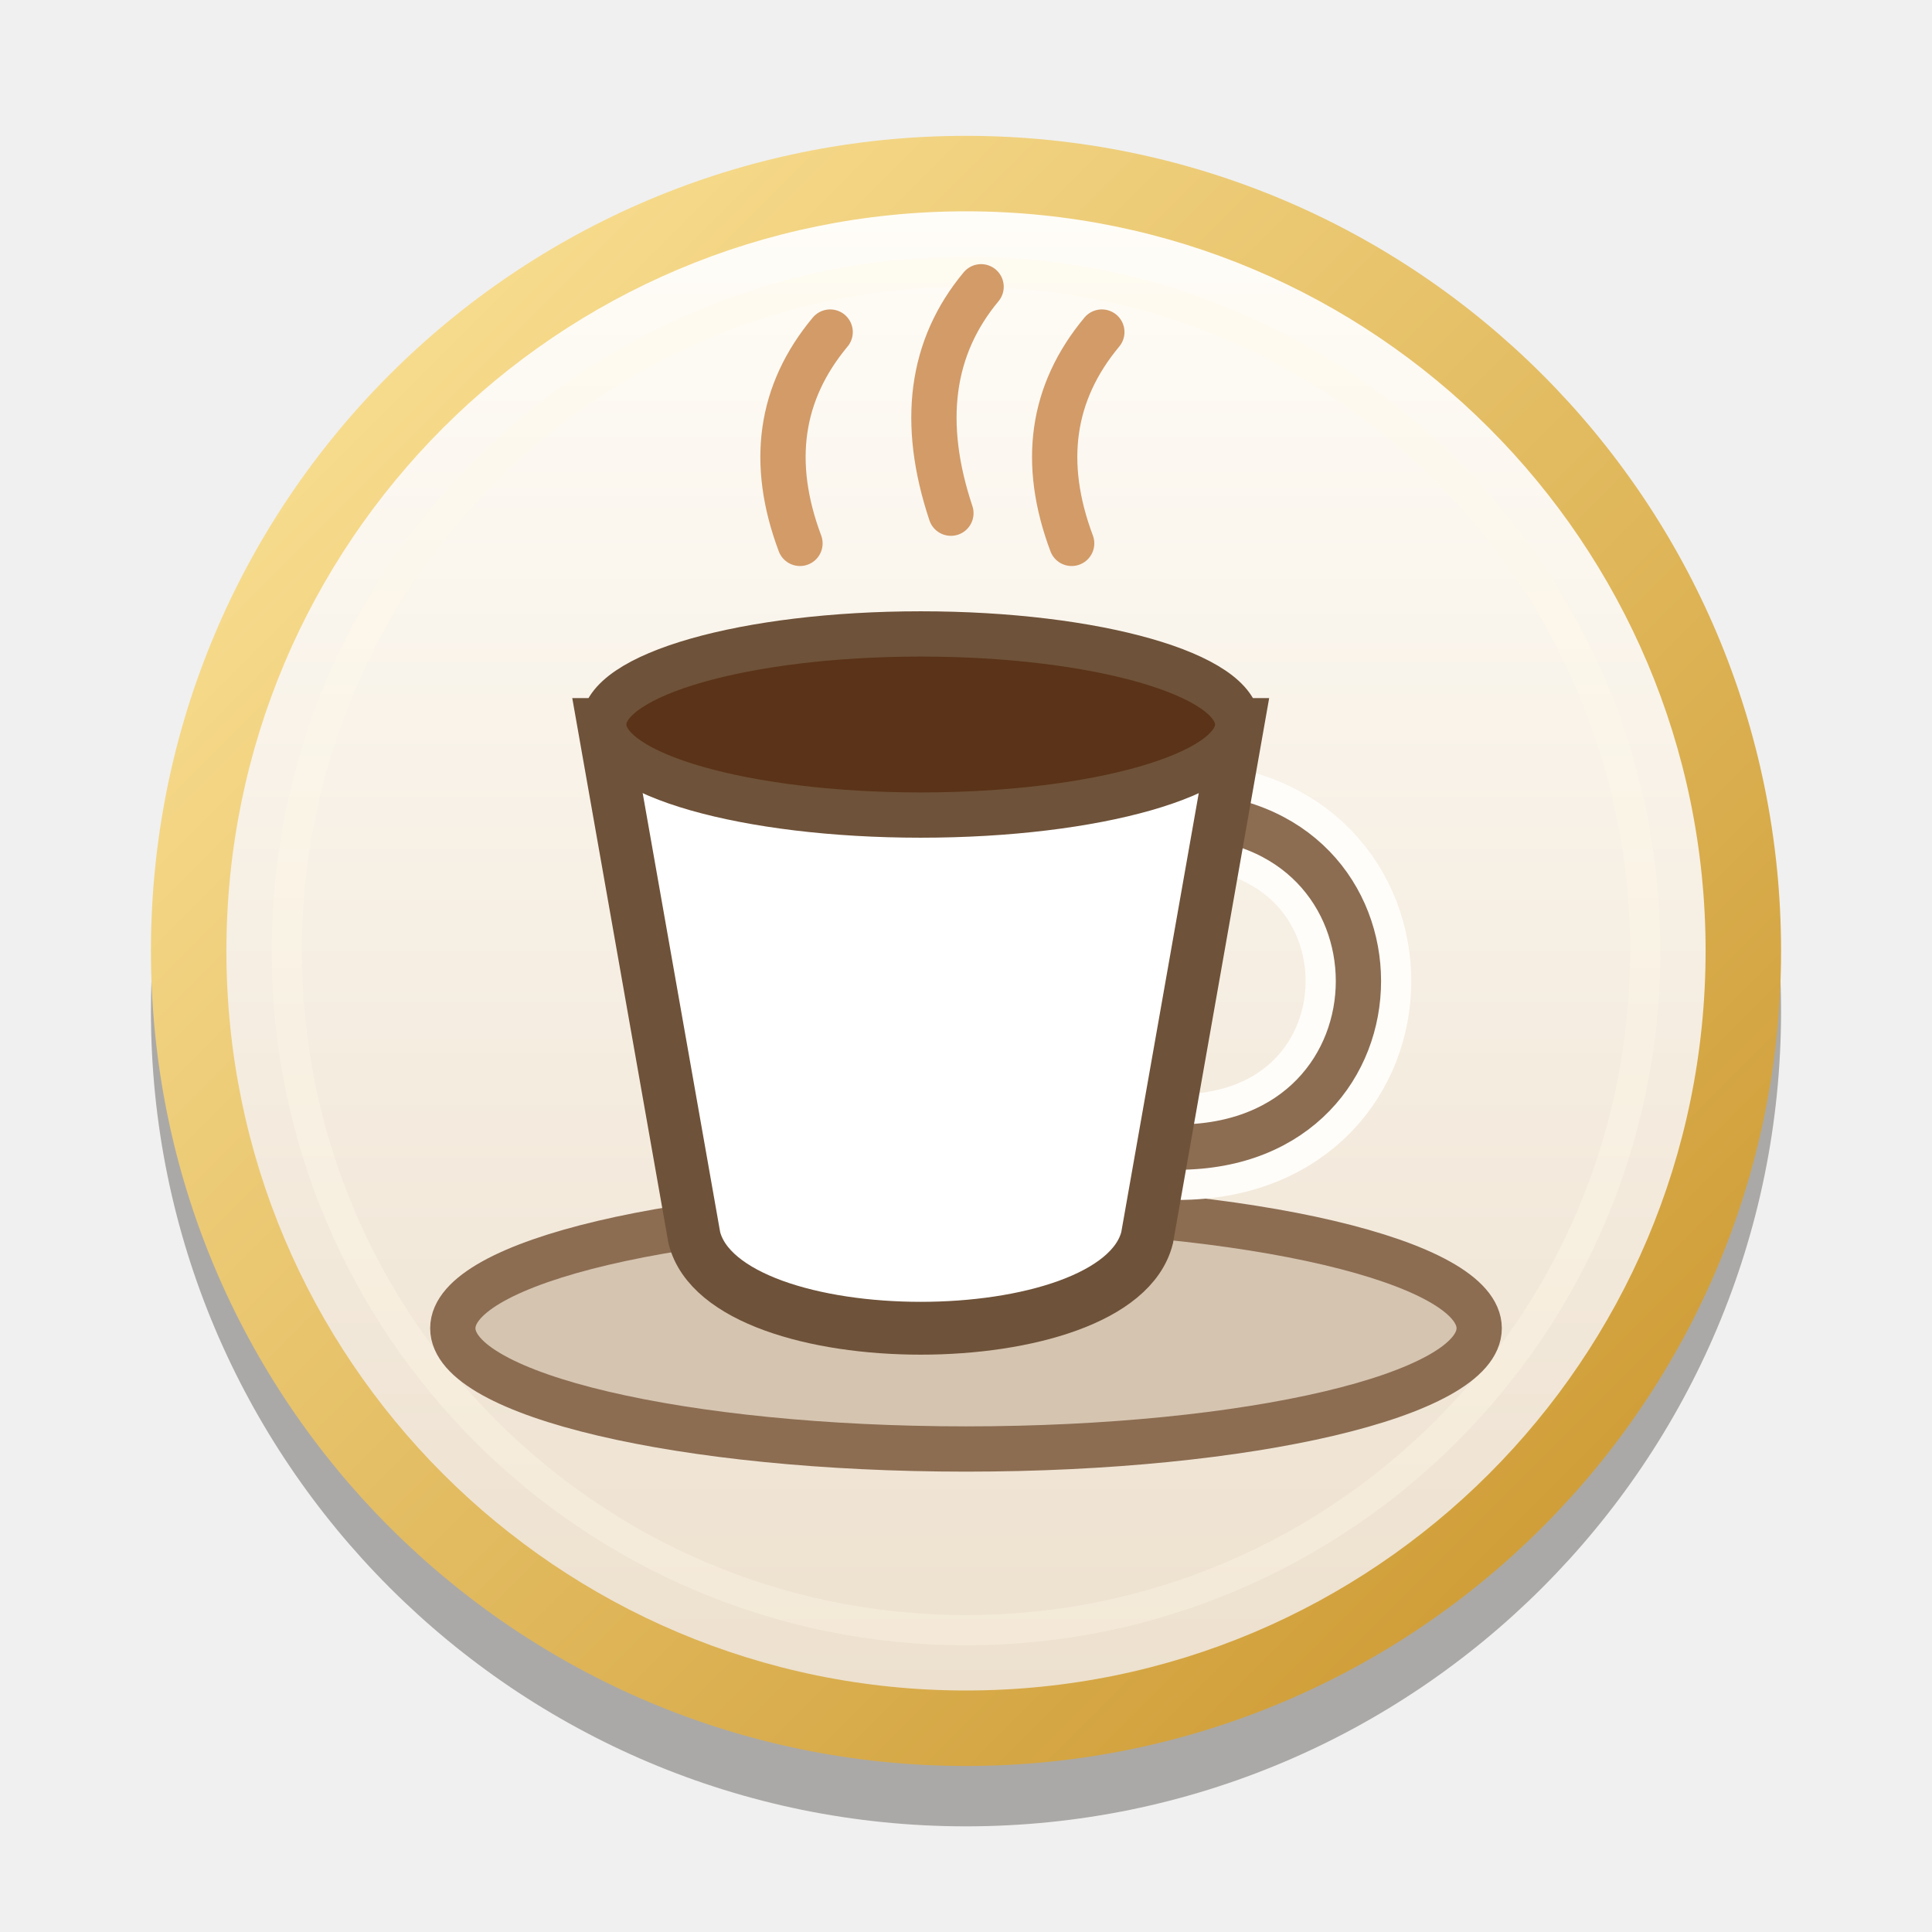
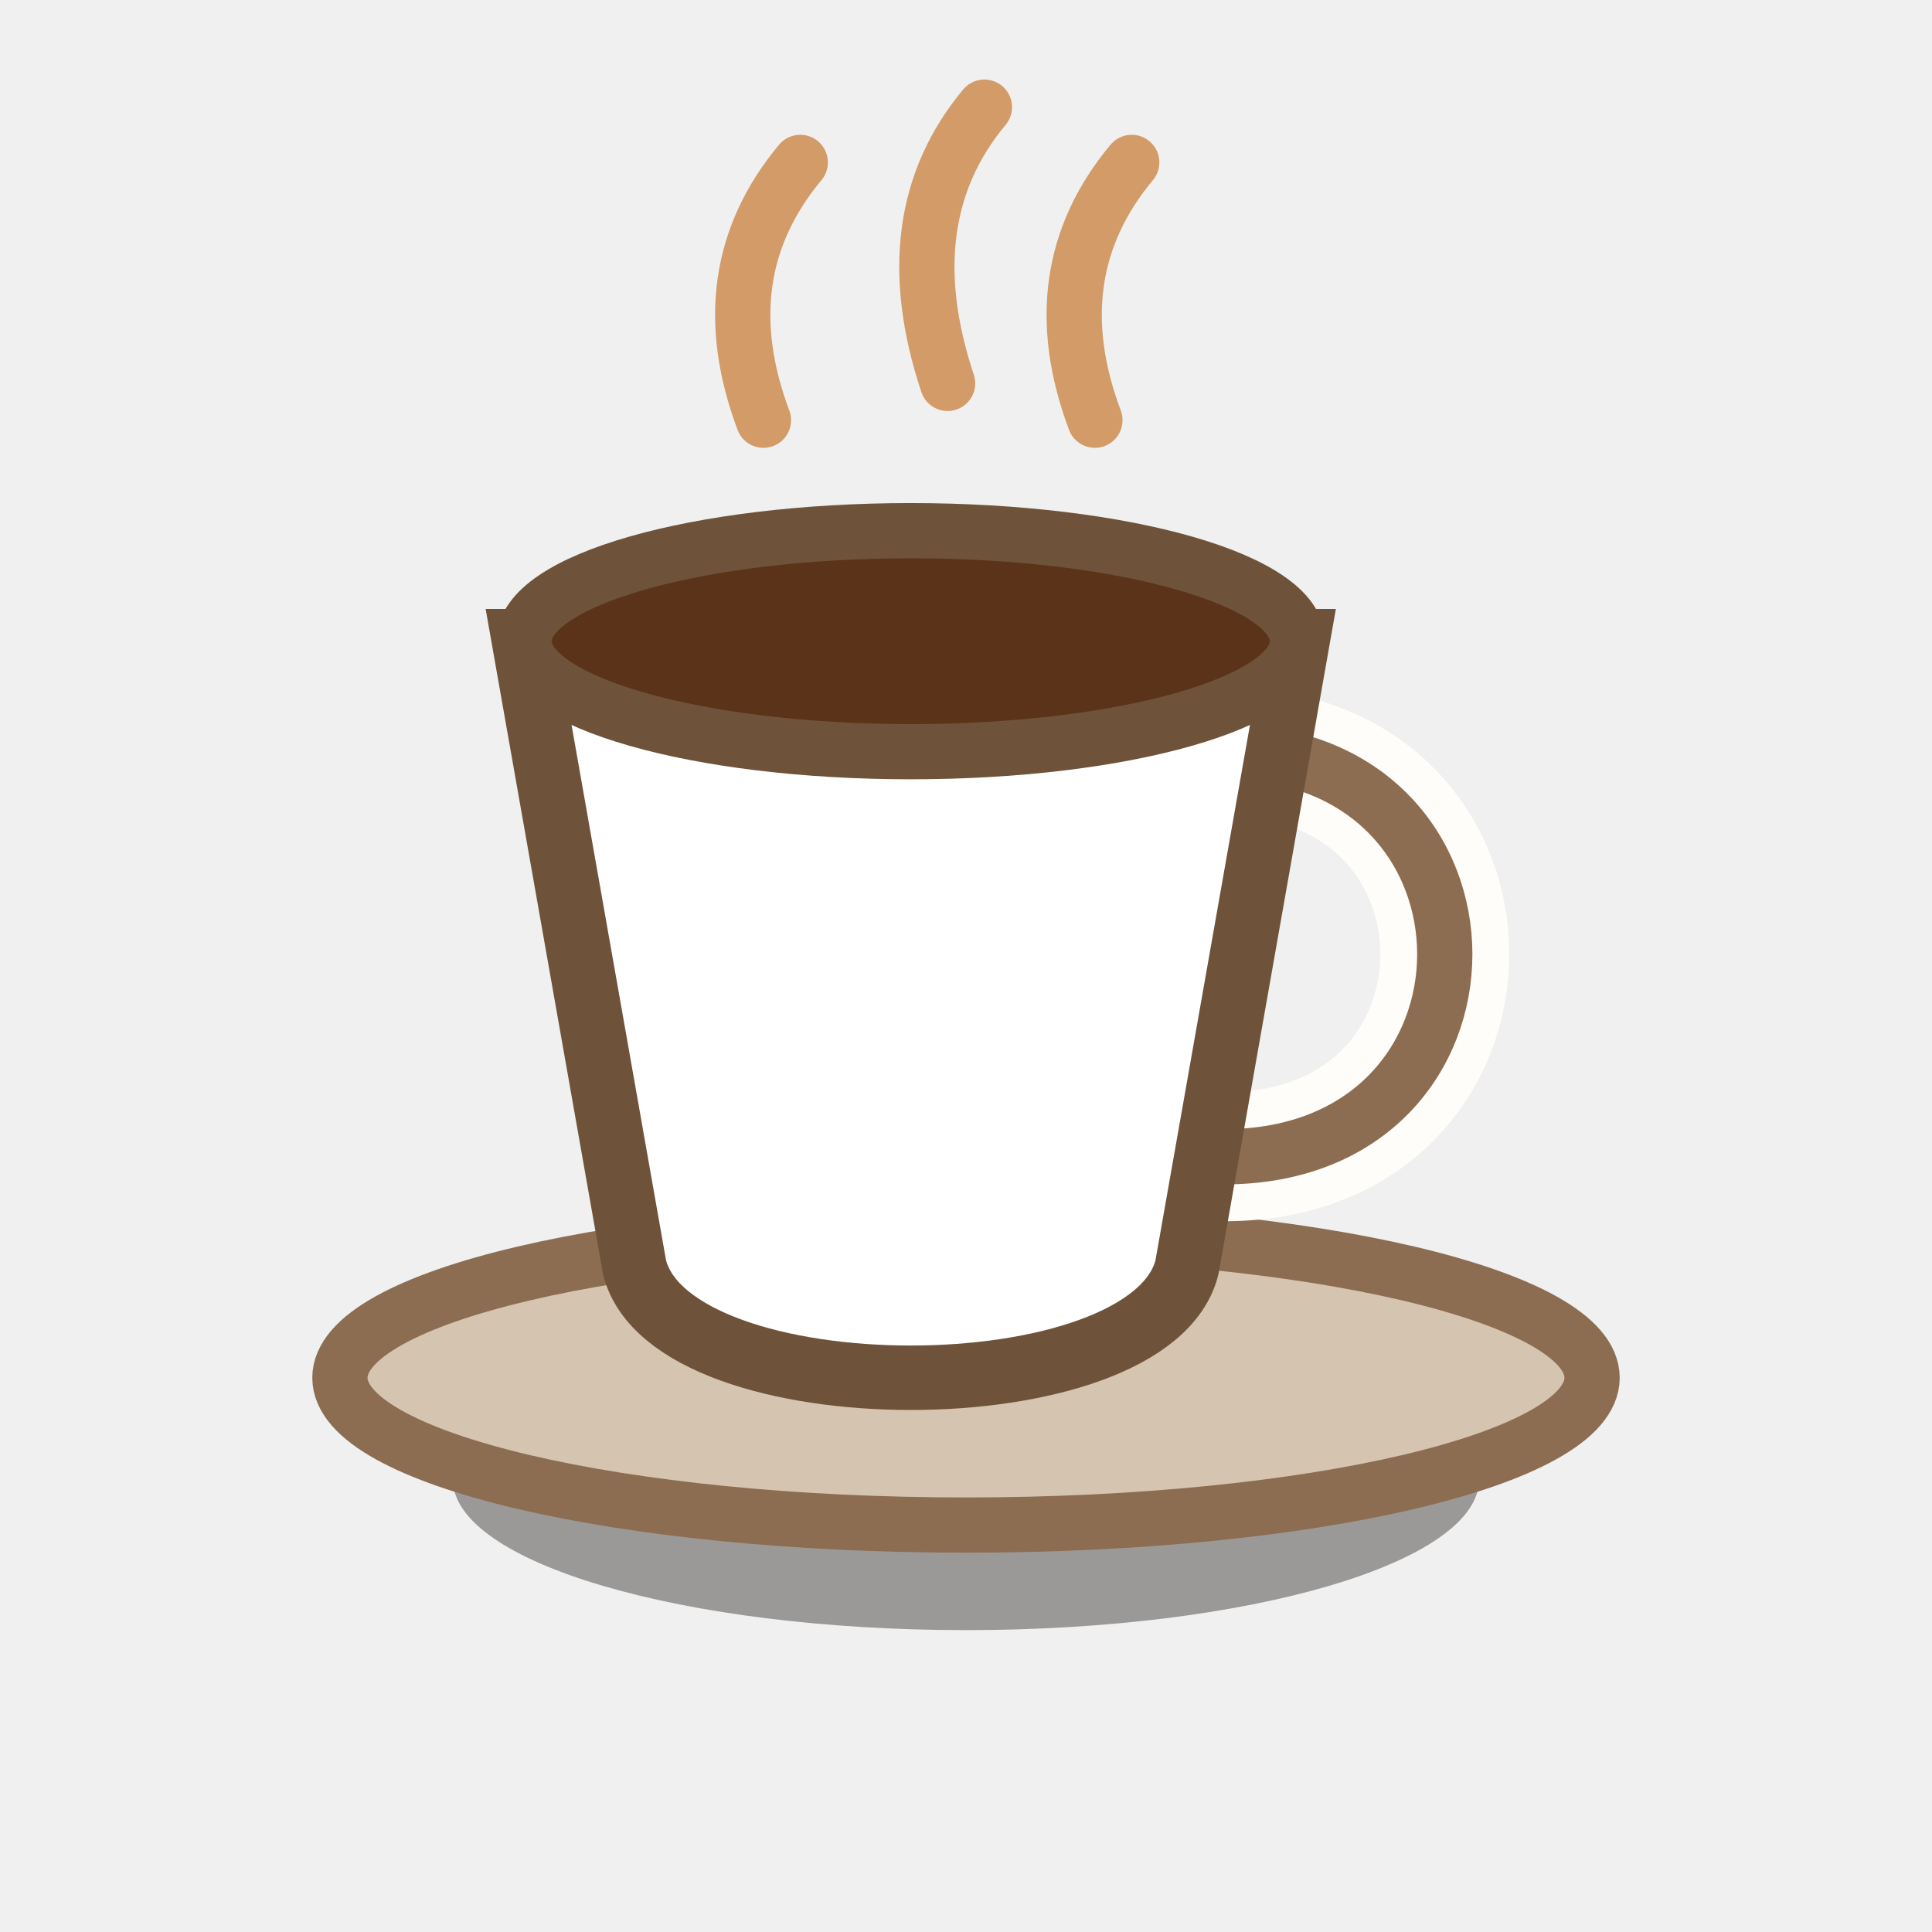
<svg xmlns="http://www.w3.org/2000/svg" width="128" height="128" viewBox="0 0 128 128">
  <defs>
    <linearGradient id="bg" x1="0" y1="0" x2="0" y2="1">
      <stop offset="0%" stop-color="#FFFDF8" />
      <stop offset="100%" stop-color="#EDE0CE" />
    </linearGradient>
    <linearGradient id="rim" x1="0" y1="0" x2="1" y2="1">
      <stop offset="0%" stop-color="#FFE89E" />
      <stop offset="100%" stop-color="#C89228" />
    </linearGradient>
  </defs>
-   <circle cx="64" cy="67" r="54" fill="#18120C" fill-opacity="0.32" />
-   <circle cx="64" cy="63" r="54" fill="url(#rim)" />
-   <circle cx="64" cy="63" r="49" fill="url(#bg)" />
-   <circle cx="64" cy="63" r="45" fill="none" stroke="#FFF8E8" stroke-opacity="0.35" stroke-width="2" />
-   <ellipse cx="64" cy="88" rx="34" ry="8" fill="#D5C4B0" stroke="#8C6D52" stroke-width="3" />
-   <path d="M78 54 C94 54 94 76 78 76" fill="none" stroke="#FFFDF9" stroke-width="7" stroke-linecap="round" />
-   <path d="M78 54 C94 54 94 76 78 76" fill="none" stroke="#8C6D52" stroke-width="3" stroke-linecap="round" />
-   <path d="M40 48 L82 48 L76 82 C75 86 68 88 61 88 C54 88 47 86 46 82 Z" fill="#FFFFFF" stroke="#6E5239" stroke-width="3.5" />
-   <ellipse cx="61" cy="48" rx="21" ry="6" fill="#5A3318" stroke="#6E5239" stroke-width="3" />
-   <path d="M53 36 Q50 28 55 22 M63 34 Q60 25 65 19 M71 36 Q68 28 73 22" fill="none" stroke="#D29B68" stroke-width="3" stroke-linecap="round" />
+   <ellipse cx="64" cy="98" rx="34" ry="10" fill="#120D08" fill-opacity="0.38" />
+   <g id="item_art" transform="translate(64,62) scale(1.22) translate(-64,-64)">
+     <ellipse cx="64" cy="88" rx="34" ry="8" fill="#D5C4B0" stroke="#8C6D52" stroke-width="3" />
+     <path d="M78 54 C94 54 94 76 78 76" fill="none" stroke="#FFFDF9" stroke-width="7" stroke-linecap="round" />
+     <path d="M78 54 C94 54 94 76 78 76" fill="none" stroke="#8C6D52" stroke-width="3" stroke-linecap="round" />
+     <path d="M40 48 L82 48 L76 82 C75 86 68 88 61 88 C54 88 47 86 46 82 Z" fill="#FFFFFF" stroke="#6E5239" stroke-width="3.5" />
+     <ellipse cx="61" cy="48" rx="21" ry="6" fill="#5A3318" stroke="#6E5239" stroke-width="3" />
+     <path d="M53 36 Q50 28 55 22 M63 34 Q60 25 65 19 M71 36 Q68 28 73 22" fill="none" stroke="#D29B68" stroke-width="3" stroke-linecap="round" />
+   </g>
</svg>
